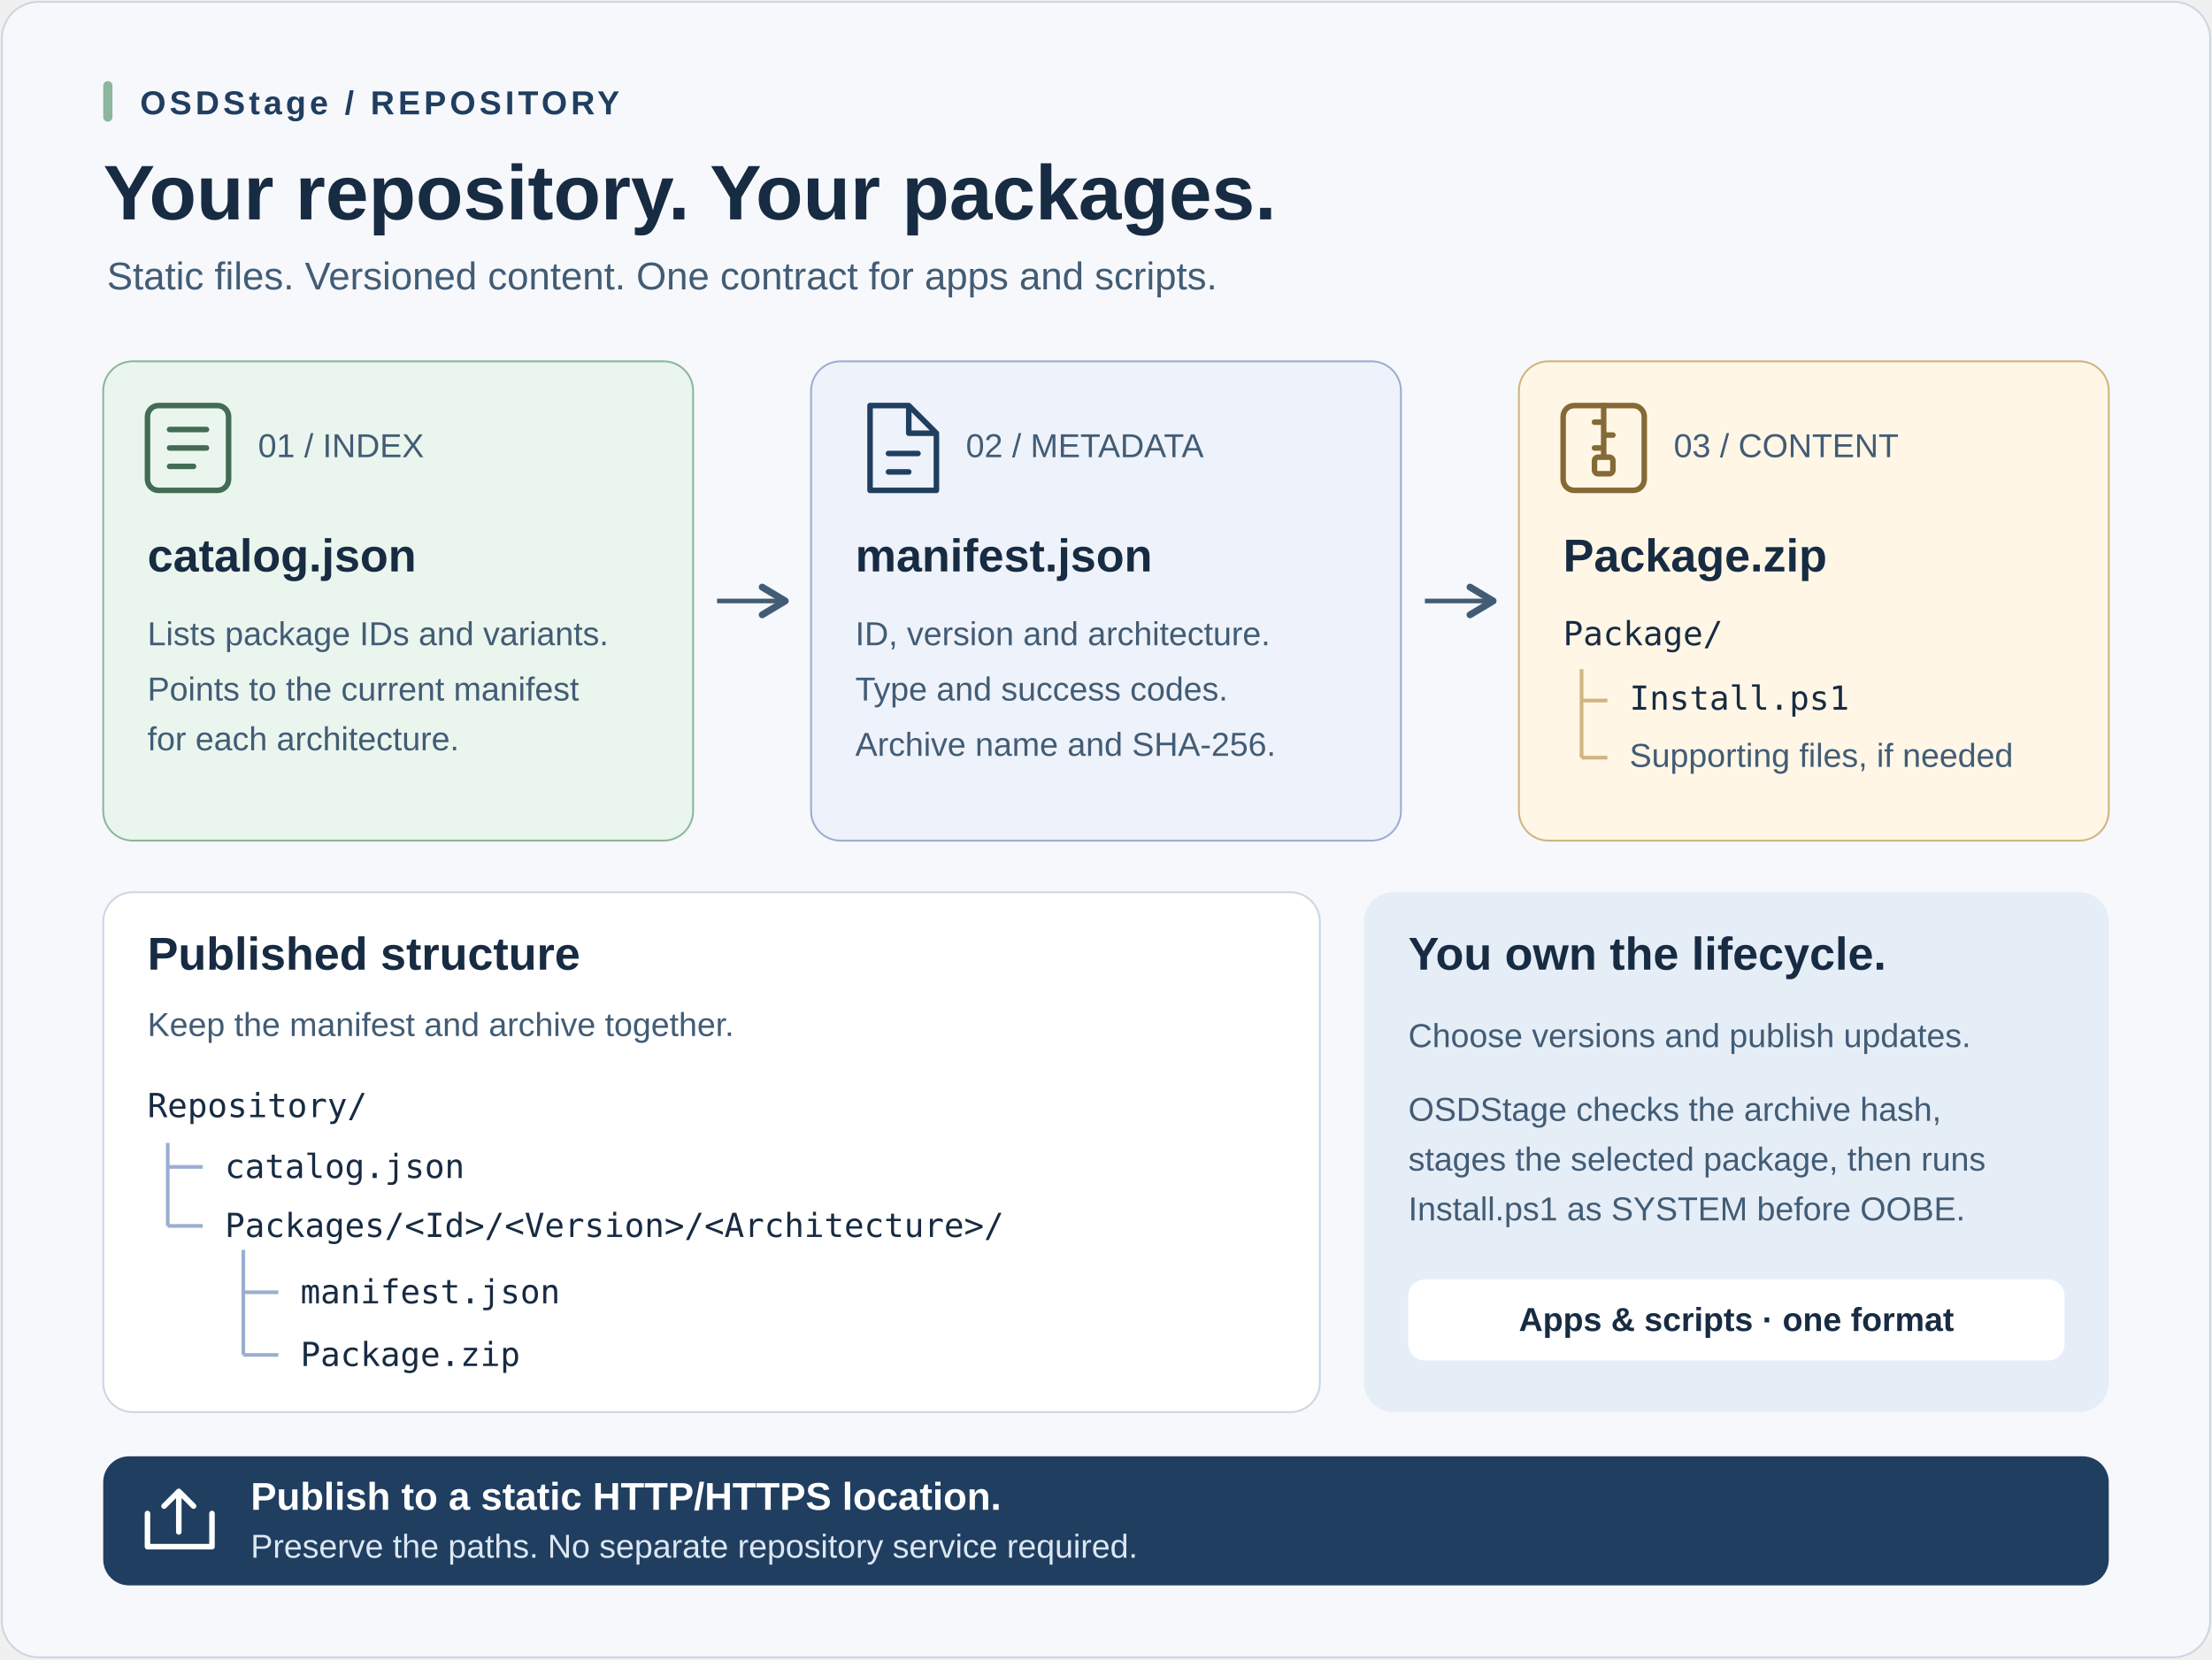
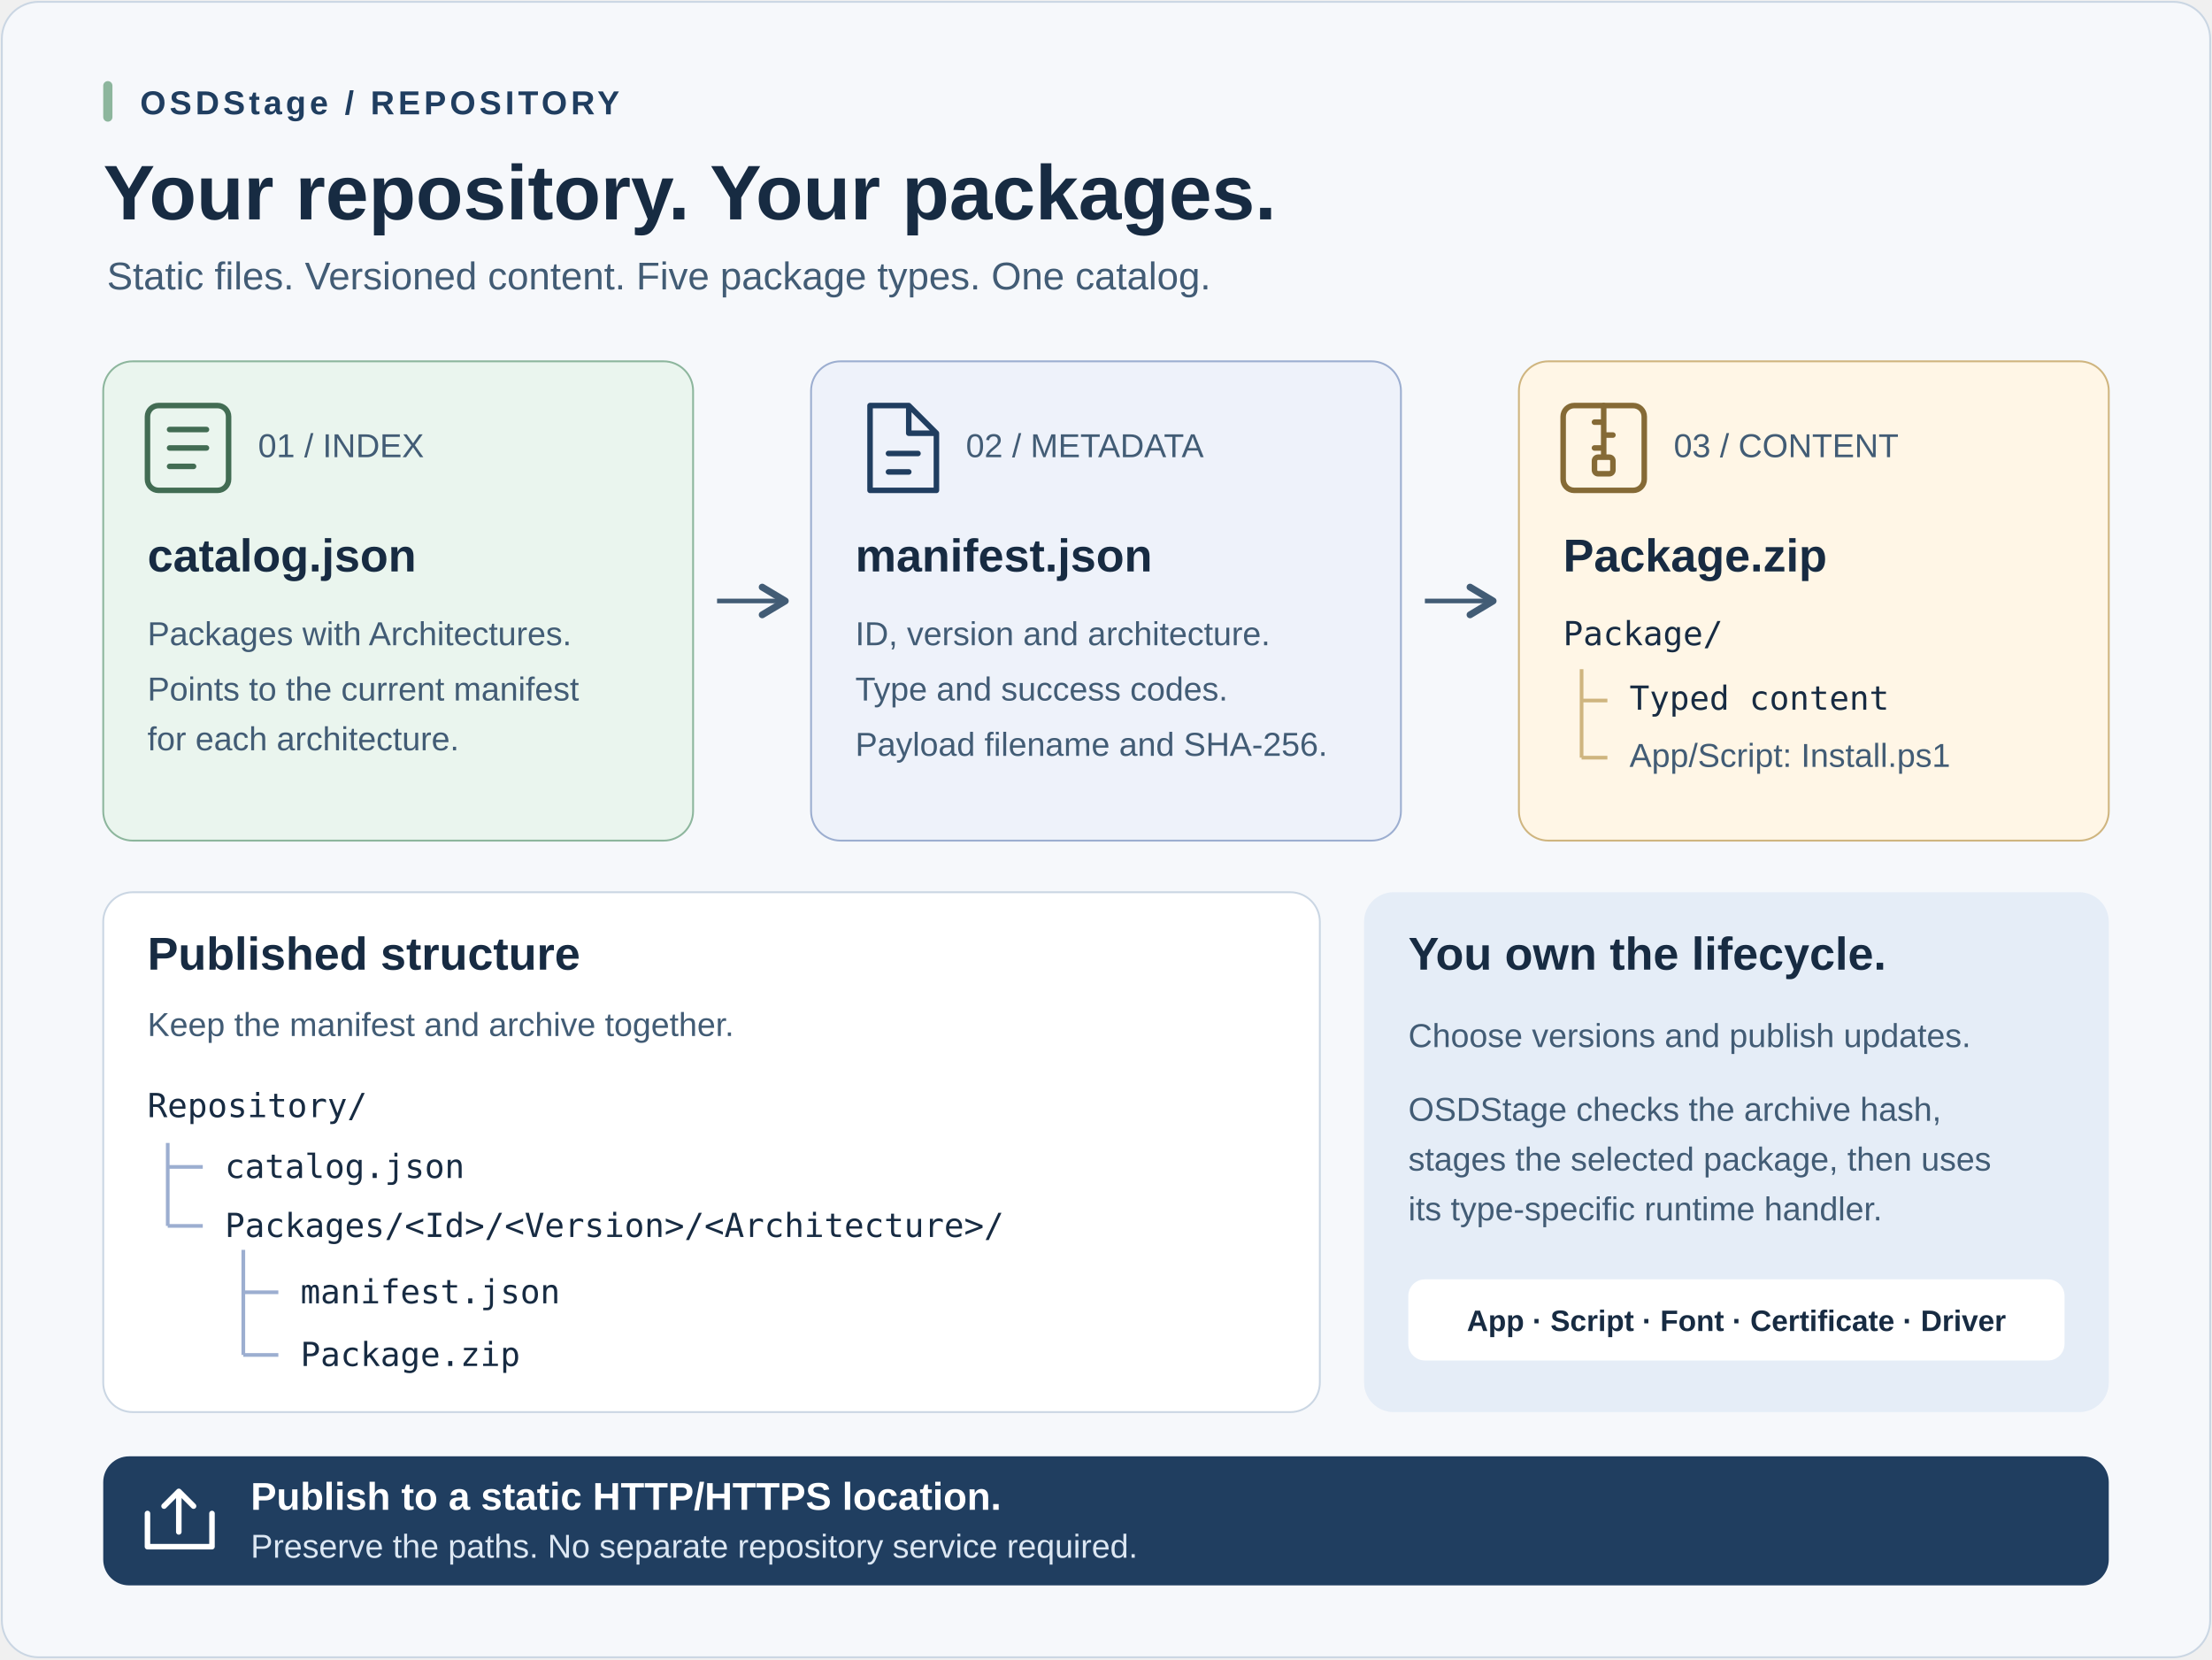
<svg xmlns="http://www.w3.org/2000/svg" width="1200" height="900" viewBox="0 0 1200 900" role="img" aria-labelledby="title desc">
  <defs>
    <marker id="arrow" markerWidth="8" markerHeight="8" refX="6" refY="4" orient="auto">
      <path d="M1 1 L6 4 L1 7" fill="none" stroke="#425c75" stroke-width="1.5" stroke-linecap="round" stroke-linejoin="round" />
    </marker>
  </defs>
  <style>
    text { font-family: 'Segoe UI', Arial, sans-serif; fill: #172b42; }
    .brand { font-size: 18px; font-weight: 700; fill: #203e60; letter-spacing: 2px; }
    .headline { font-size: 42px; font-weight: 700; }
    .body { font-size: 21px; fill: #425c75; }
    .label { font-size: 25px; font-weight: 700; }
    .small { font-size: 18px; fill: #425c75; }
    .mono { font-family: Consolas, 'DejaVu Sans Mono', monospace; font-size: 18px; }
    .icon { fill: none; stroke-width: 3; stroke-linecap: round; stroke-linejoin: round; }
    .connector { fill: none; stroke: #425c75; stroke-width: 2.5; marker-end: url(#arrow); }
  </style>
  <rect x="1" y="1" width="1198" height="898" rx="20" fill="#f6f8fb" stroke="#cad6e3" />
  <rect x="56" y="44" width="5" height="22" rx="2.5" fill="#8db69d" />
  <text x="76" y="62" class="brand">OSDStage / REPOSITORY</text>
  <text x="56" y="119" class="headline">Your repository. Your packages.</text>
-   <text x="58" y="157" class="body">Static files. Versioned content. One contract for apps and scripts.</text>
+   <text x="58" y="157" class="body">Static files. Versioned content. Five package types. One catalog.</text>
  <rect x="56" y="196" width="320" height="260" rx="16" fill="#eaf5ee" stroke="#8db69d" />
  <g class="icon" stroke="#426c53" transform="translate(80 220)">
    <rect width="44" height="46" rx="6" />
    <path d="M12 13 H32 M12 23 H32 M12 33 H25" />
  </g>
  <text x="140" y="248" class="small">01 / INDEX</text>
  <text x="80" y="310" class="label">catalog.json</text>
-   <text x="80" y="350" class="small">Lists package IDs and variants.</text>
+   <text x="80" y="350" class="small">Packages with Architectures.</text>
  <text x="80" y="380" class="small">Points to the current manifest</text>
  <text x="80" y="407" class="small">for each architecture.</text>
  <path d="M389 326 H426" class="connector" />
  <rect x="440" y="196" width="320" height="260" rx="16" fill="#eef2fa" stroke="#9caed0" />
  <g class="icon" stroke="#203e60" transform="translate(464 220)">
    <path d="M8 0 H29 L44 15 V46 H8 Z M29 0 V15 H44 M18 26 H34 M18 36 H29" />
  </g>
  <text x="524" y="248" class="small">02 / METADATA</text>
  <text x="464" y="310" class="label">manifest.json</text>
  <text x="464" y="350" class="small">ID, version and architecture.</text>
  <text x="464" y="380" class="small">Type and success codes.</text>
-   <text x="464" y="410" class="small">Archive name and SHA-256.</text>
+   <text x="464" y="410" class="small">Payload filename and SHA-256.</text>
  <path d="M773 326 H810" class="connector" />
  <rect x="824" y="196" width="320" height="260" rx="16" fill="#fff6e6" stroke="#cfb57f" />
  <g class="icon" stroke="#856a36" transform="translate(848 220)">
    <rect width="44" height="46" rx="6" />
    <path d="M22 0 V27 M17 9 H22 M22 16 H27 M17 23 H22" />
    <rect x="17" y="28" width="10" height="9" rx="2" />
  </g>
  <text x="908" y="248" class="small">03 / CONTENT</text>
  <text x="848" y="310" class="label">Package.zip</text>
  <text x="848" y="350" class="mono">Package/</text>
  <path d="M858 363 V411 M858 380 H872 M858 411 H872" stroke="#cfb57f" stroke-width="2" fill="none" />
-   <text x="884" y="385" class="mono">Install.ps1</text>
-   <text x="884" y="416" class="small">Supporting files, if needed</text>
+   <text x="884" y="385" class="mono">Typed content</text>
+   <text x="884" y="416" class="small">App/Script: Install.ps1</text>
  <rect x="56" y="484" width="660" height="282" rx="16" fill="#fff" stroke="#cad6e3" />
  <text x="80" y="526" class="label">Published structure</text>
  <text x="80" y="562" class="small">Keep the manifest and archive together.</text>
  <text x="80" y="606" class="mono">Repository/</text>
  <path d="M91 620 V665 M91 633 H110 M91 665 H110 M132 678 V735 M132 701 H151 M132 735 H151" stroke="#9caed0" stroke-width="2" fill="none" />
  <text x="122" y="639" class="mono">catalog.json</text>
  <text x="122" y="671" class="mono">Packages/&lt;Id&gt;/&lt;Version&gt;/&lt;Architecture&gt;/</text>
  <text x="163" y="707" class="mono">manifest.json</text>
  <text x="163" y="741" class="mono">Package.zip</text>
  <rect x="740" y="484" width="404" height="282" rx="16" fill="#e5edf7" />
  <text x="764" y="526" class="label">You own the lifecycle.</text>
  <text x="764" y="568" class="small">Choose versions and publish updates.</text>
  <text x="764" y="608" class="small">OSDStage checks the archive hash,</text>
-   <text x="764" y="635" class="small">stages the selected package, then runs</text>
-   <text x="764" y="662" class="small">Install.ps1 as SYSTEM before OOBE.</text>
+   <text x="764" y="635" class="small">stages the selected package, then uses</text>
+   <text x="764" y="662" class="small">its type-specific runtime handler.</text>
  <rect x="764" y="694" width="356" height="44" rx="9" fill="#fff" />
-   <text x="942" y="722" text-anchor="middle" font-size="18" font-weight="600">Apps &amp; scripts · one format</text>
+   <text x="942" y="722" text-anchor="middle" font-size="16" font-weight="600">App · Script · Font · Certificate · Driver</text>
  <rect x="56" y="790" width="1088" height="70" rx="14" fill="#203e60" />
  <g class="icon" stroke="#fff" transform="translate(80 809)">
    <path d="M0 12 V30 H35 V12 M17 22 V0 M9 8 L17 0 L25 8" />
  </g>
  <text x="136" y="819" style="fill:#fff;font-size:21px;font-weight:600">Publish to a static HTTP/HTTPS location.</text>
  <text x="136" y="845" style="fill:#dce7f3;font-size:18px">Preserve the paths. No separate repository service required.</text>
</svg>
